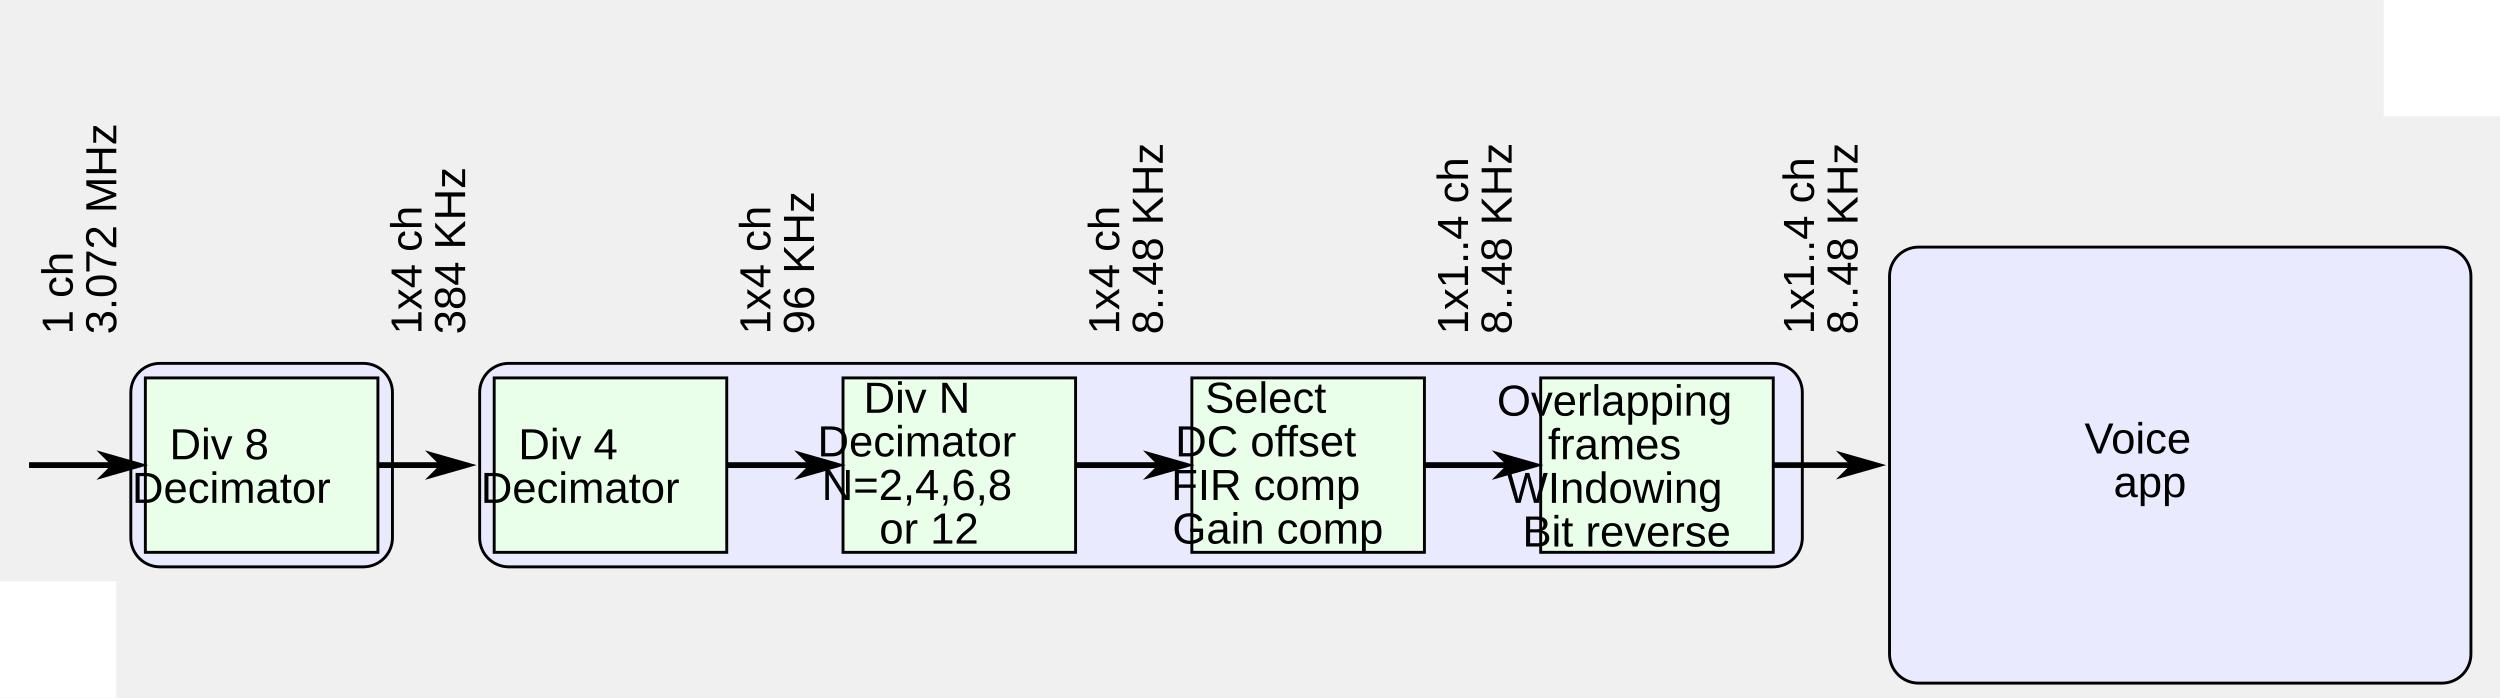
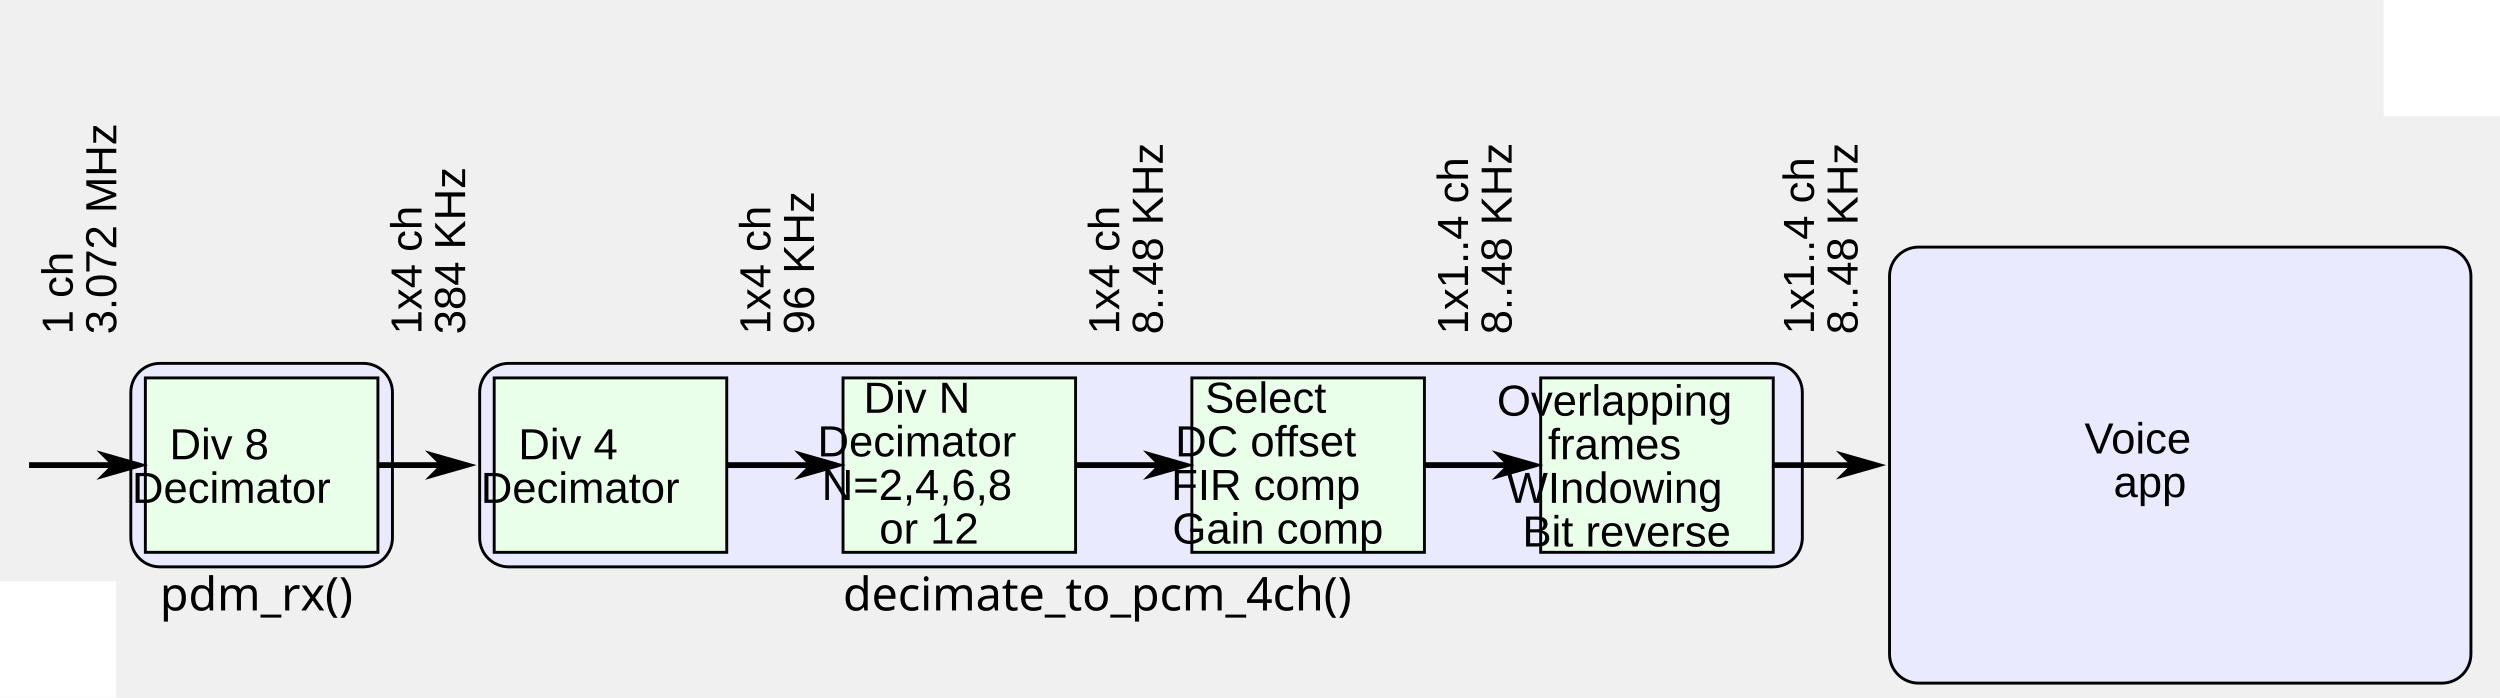
<svg xmlns="http://www.w3.org/2000/svg" width="242.711mm" height="67.733mm" viewBox="0 0 860 240" id="svg135463" version="1.1">
  <defs id="defs135465">
    <marker orient="auto" refY="0" refX="0" id="marker4345" style="overflow:visible">
      <path id="path4347" d="M 0,0 5,-5 -12.5,0 5,5 0,0 Z" style="fill:#000000;fill-opacity:1;fill-rule:evenodd;stroke:#000000;stroke-width:1pt;stroke-opacity:1" transform="matrix(-0.4,0,0,-0.4,-4,0)" />
    </marker>
    <marker orient="auto" refY="0" refX="0" id="marker137505" style="overflow:visible">
      <path id="path137507" d="M 0,0 5,-5 -12.5,0 5,5 0,0 Z" style="fill:#000000;fill-opacity:1;fill-rule:evenodd;stroke:#000000;stroke-width:1pt;stroke-opacity:1" transform="matrix(-0.4,0,0,-0.4,-4,0)" />
    </marker>
    <marker style="overflow:visible" id="marker137469" refX="0" refY="0" orient="auto">
      <path transform="matrix(-0.4,0,0,-0.4,-4,0)" style="fill:#000000;fill-opacity:1;fill-rule:evenodd;stroke:#000000;stroke-width:1pt;stroke-opacity:1" d="M 0,0 5,-5 -12.5,0 5,5 0,0 Z" id="path137471" />
    </marker>
    <marker orient="auto" refY="0" refX="0" id="Arrow1Mend" style="overflow:visible">
      <path id="path136296" d="M 0,0 5,-5 -12.5,0 5,5 0,0 Z" style="fill:#000000;fill-opacity:1;fill-rule:evenodd;stroke:#000000;stroke-width:1pt;stroke-opacity:1" transform="matrix(-0.4,0,0,-0.4,-4,0)" />
    </marker>
  </defs>
  <g id="layer1" transform="translate(-9.999995,-52.36211)">
    <rect ry="10" y="137.362" x="660" height="150" width="200" id="rect137875" style="color:#000000;display:inline;overflow:visible;visibility:visible;fill:#eaeaff;fill-opacity:1;fill-rule:evenodd;stroke:#000000;stroke-width:1px;stroke-linecap:butt;stroke-linejoin:miter;stroke-miterlimit:4;stroke-dasharray:none;stroke-dashoffset:0;stroke-opacity:1;marker:none;enable-background:accumulate" transform="translate(3.3781362e-8,-7.4604431e-6)" />
    <rect ry="10" y="177.362" x="175" height="70" width="455" id="rect137853" style="color:#000000;fill:#eaeaff;fill-opacity:1;fill-rule:evenodd;stroke:#000000;stroke-width:1px;stroke-linecap:butt;stroke-linejoin:miter;stroke-miterlimit:4;stroke-opacity:1;stroke-dasharray:none;stroke-dashoffset:0;marker:none;visibility:visible;display:inline;overflow:visible;enable-background:accumulate" />
    <rect style="color:#000000;display:inline;overflow:visible;visibility:visible;fill:#eaeaff;fill-opacity:1;fill-rule:evenodd;stroke:#000000;stroke-width:1px;stroke-linecap:butt;stroke-linejoin:miter;stroke-miterlimit:4;stroke-dasharray:none;stroke-dashoffset:0;stroke-opacity:1;marker:none;enable-background:accumulate" id="rect137851" width="90" height="70" x="55" y="177.362" ry="10" />
    <rect style="color:#000000;display:inline;overflow:visible;visibility:visible;fill:#eaffea;fill-opacity:1;fill-rule:evenodd;stroke:#000000;stroke-width:1px;stroke-linecap:butt;stroke-linejoin:miter;stroke-miterlimit:4;stroke-dasharray:none;stroke-dashoffset:0;stroke-opacity:1;marker:none;enable-background:accumulate" id="rect135473" width="80" height="60" x="60" y="182.362" />
    <text xml:space="preserve" style="color:#000000;font-style:normal;font-variant:normal;font-weight:normal;font-stretch:normal;font-size:15px;line-height:100%;font-family:Arial;-inkscape-font-specification:Arial;text-indent:0;text-align:center;text-decoration:none;text-decoration-line:none;letter-spacing:0px;word-spacing:0px;text-transform:none;direction:ltr;block-progression:tb;writing-mode:lr-tb;text-anchor:middle;display:inline;overflow:visible;visibility:visible;fill:#000000;fill-opacity:1;fill-rule:nonzero;stroke:none;stroke-width:1px;stroke-linecap:butt;stroke-linejoin:miter;stroke-opacity:1;marker:none;enable-background:accumulate" x="100" y="210.362" id="text135475">
      <tspan id="tspan135477" x="100" y="210.362">Div 8</tspan>
      <tspan x="100" y="225.362" id="tspan135479">Decimator</tspan>
    </text>
    <path style="fill:none;fill-rule:evenodd;stroke:#000000;stroke-width:2;stroke-linecap:butt;stroke-linejoin:miter;stroke-miterlimit:4;stroke-dasharray:none;stroke-opacity:1;marker-end:url(#Arrow1Mend)" d="m 20,212.362 37,0" id="path135481" />
    <text xml:space="preserve" style="font-size:15px;font-style:normal;font-variant:normal;font-weight:normal;font-stretch:normal;text-indent:0;text-align:start;text-decoration:none;line-height:100%;letter-spacing:0px;word-spacing:0px;text-transform:none;direction:ltr;block-progression:tb;writing-mode:lr-tb;text-anchor:start;color:#000000;fill:#000000;fill-opacity:1;fill-rule:nonzero;stroke:none;stroke-width:1px;marker:none;visibility:visible;display:inline;overflow:visible;enable-background:accumulate;font-family:Arial;-inkscape-font-specification:Arial" x="-167.362" y="35" id="text136599" transform="matrix(0,-1,1,0,0,0)">
      <tspan id="tspan136601" x="-167.362" y="35">1 ch</tspan>
      <tspan x="-167.362" y="50" id="tspan4447">3.072 MHz</tspan>
    </text>
    <rect y="182.362" x="180" height="60" width="80" id="rect136603" style="color:#000000;fill:#eaffea;fill-opacity:1;fill-rule:evenodd;stroke:#000000;stroke-width:1px;stroke-linecap:butt;stroke-linejoin:miter;stroke-miterlimit:4;stroke-opacity:1;stroke-dasharray:none;stroke-dashoffset:0;marker:none;visibility:visible;display:inline;overflow:visible;enable-background:accumulate" />
    <text id="text136605" y="210.362" x="220" style="font-size:15px;font-style:normal;font-variant:normal;font-weight:normal;font-stretch:normal;text-indent:0;text-align:center;text-decoration:none;line-height:100%;letter-spacing:0px;word-spacing:0px;text-transform:none;direction:ltr;block-progression:tb;writing-mode:lr-tb;text-anchor:middle;color:#000000;fill:#000000;fill-opacity:1;fill-rule:nonzero;stroke:none;stroke-width:1px;marker:none;visibility:visible;display:inline;overflow:visible;enable-background:accumulate;font-family:Arial;-inkscape-font-specification:Arial" xml:space="preserve">
      <tspan y="210.362" x="220" id="tspan136607">Div 4</tspan>
      <tspan id="tspan136609" y="225.362" x="220">Decimator</tspan>
    </text>
    <path id="path136611" d="m 140,212.362 30,0" style="fill:none;stroke:#000000;stroke-width:2;stroke-linecap:butt;stroke-linejoin:miter;stroke-miterlimit:4;stroke-opacity:1;stroke-dasharray:none;marker-end:url(#marker137469)" />
    <text transform="matrix(0,-1,1,0,0,0)" id="text136613" y="155" x="-167.362" style="font-size:15px;font-style:normal;font-variant:normal;font-weight:normal;font-stretch:normal;text-indent:0;text-align:start;text-decoration:none;line-height:100%;letter-spacing:0px;word-spacing:0px;text-transform:none;direction:ltr;block-progression:tb;writing-mode:lr-tb;text-anchor:start;color:#000000;fill:#000000;fill-opacity:1;fill-rule:nonzero;stroke:none;stroke-width:1px;marker:none;visibility:visible;display:inline;overflow:visible;enable-background:accumulate;font-family:Arial;-inkscape-font-specification:Arial" xml:space="preserve">
      <tspan y="155" x="-167.362" id="tspan136615">1x4 ch </tspan>
      <tspan y="170" x="-167.362" id="tspan4429">384 KHz</tspan>
    </text>
    <rect style="color:#000000;fill:#eaffea;fill-opacity:1;fill-rule:evenodd;stroke:#000000;stroke-width:1px;stroke-linecap:butt;stroke-linejoin:miter;stroke-miterlimit:4;stroke-opacity:1;stroke-dasharray:none;stroke-dashoffset:0;marker:none;visibility:visible;display:inline;overflow:visible;enable-background:accumulate" id="rect136617" width="80" height="60" x="300" y="182.362" />
    <text xml:space="preserve" style="color:#000000;font-style:normal;font-variant:normal;font-weight:normal;font-stretch:normal;font-size:15px;line-height:100%;font-family:Arial;-inkscape-font-specification:Arial;text-indent:0;text-align:center;text-decoration:none;text-decoration-line:none;letter-spacing:0px;word-spacing:0px;text-transform:none;direction:ltr;block-progression:tb;writing-mode:lr-tb;text-anchor:middle;display:inline;overflow:visible;visibility:visible;fill:#000000;fill-opacity:1;fill-rule:nonzero;stroke:none;stroke-width:1px;stroke-linecap:butt;stroke-linejoin:miter;stroke-opacity:1;marker:none;enable-background:accumulate" x="340" y="154.362" id="text136619">
      <tspan x="340" y="154.362" id="tspan136623" />
    </text>
    <path style="fill:none;stroke:#000000;stroke-width:2;stroke-linecap:butt;stroke-linejoin:miter;stroke-miterlimit:4;stroke-opacity:1;stroke-dasharray:none;marker-end:url(#Arrow1Mend)" d="m 260,212.362 37,0" id="path136625" />
    <text xml:space="preserve" style="font-size:15px;font-style:normal;font-variant:normal;font-weight:normal;font-stretch:normal;text-indent:0;text-align:start;text-decoration:none;line-height:100%;letter-spacing:0px;word-spacing:0px;text-transform:none;direction:ltr;block-progression:tb;writing-mode:lr-tb;text-anchor:start;color:#000000;fill:#000000;fill-opacity:1;fill-rule:nonzero;stroke:none;stroke-width:1px;marker:none;visibility:visible;display:inline;overflow:visible;enable-background:accumulate;font-family:Arial;-inkscape-font-specification:Arial" x="-167.362" y="275" id="text136627" transform="matrix(0,-1,1,0,0,0)">
      <tspan id="tspan136629" x="-167.362" y="275">1x4 ch</tspan>
      <tspan x="-167.362" y="290" id="tspan4431">96 KHz</tspan>
    </text>
    <rect y="182.362" x="420" height="60" width="80" id="rect136639" style="color:#000000;fill:#eaffea;fill-opacity:1;fill-rule:evenodd;stroke:#000000;stroke-width:1px;stroke-linecap:butt;stroke-linejoin:miter;stroke-miterlimit:4;stroke-opacity:1;stroke-dasharray:none;stroke-dashoffset:0;marker:none;visibility:visible;display:inline;overflow:visible;enable-background:accumulate" />
    <text id="text136641" y="194.362" x="460" style="font-size:15px;font-style:normal;font-variant:normal;font-weight:normal;font-stretch:normal;text-indent:0;text-align:center;text-decoration:none;line-height:100%;letter-spacing:0px;word-spacing:0px;text-transform:none;direction:ltr;block-progression:tb;writing-mode:lr-tb;text-anchor:middle;color:#000000;fill:#000000;fill-opacity:1;fill-rule:nonzero;stroke:none;stroke-width:1px;marker:none;visibility:visible;display:inline;overflow:visible;enable-background:accumulate;font-family:Arial;-inkscape-font-specification:Arial" xml:space="preserve">
      <tspan y="194.362" x="460" id="tspan136659">Select</tspan>
      <tspan y="209.362" x="460" id="tspan4308">DC offset</tspan>
      <tspan y="224.362" x="460" id="tspan4310">FIR comp</tspan>
      <tspan y="239.362" x="460" id="tspan4312">Gain comp</tspan>
    </text>
    <path id="path136651" d="m 380,212.362 37,0" style="fill:none;stroke:#000000;stroke-width:2;stroke-linecap:butt;stroke-linejoin:miter;stroke-miterlimit:4;stroke-opacity:1;stroke-dasharray:none;marker-end:url(#Arrow1Mend)" />
    <text transform="matrix(0,-1,1,0,0,0)" id="text136653" y="395" x="-167.362" style="font-size:15px;font-style:normal;font-variant:normal;font-weight:normal;font-stretch:normal;text-indent:0;text-align:start;text-decoration:none;line-height:100%;letter-spacing:0px;word-spacing:0px;text-transform:none;direction:ltr;block-progression:tb;writing-mode:lr-tb;text-anchor:start;color:#000000;fill:#000000;fill-opacity:1;fill-rule:nonzero;stroke:none;stroke-width:1px;marker:none;visibility:visible;display:inline;overflow:visible;enable-background:accumulate;font-family:Arial;-inkscape-font-specification:Arial" xml:space="preserve">
      <tspan y="395" x="-167.362" id="tspan136655">1x4 ch</tspan>
      <tspan y="410" x="-167.362" id="tspan4433">8..48 KHz</tspan>
    </text>
    <rect style="color:#000000;fill:#eaffea;fill-opacity:1;fill-rule:evenodd;stroke:#000000;stroke-width:1px;stroke-linecap:butt;stroke-linejoin:miter;stroke-miterlimit:4;stroke-opacity:1;stroke-dasharray:none;stroke-dashoffset:0;marker:none;visibility:visible;display:inline;overflow:visible;enable-background:accumulate" id="rect136661" width="80" height="60" x="540" y="182.362" />
    <text xml:space="preserve" style="font-size:15px;font-style:normal;font-variant:normal;font-weight:normal;font-stretch:normal;text-indent:0;text-align:center;text-decoration:none;line-height:100%;letter-spacing:0px;word-spacing:0px;text-transform:none;direction:ltr;block-progression:tb;writing-mode:lr-tb;text-anchor:middle;color:#000000;fill:#000000;fill-opacity:1;fill-rule:nonzero;stroke:none;stroke-width:1px;marker:none;visibility:visible;display:inline;overflow:visible;enable-background:accumulate;font-family:Arial;-inkscape-font-specification:Arial" x="580" y="195.362" id="text136663">
      <tspan x="580" y="195.362" id="tspan136690">Overlapping</tspan>
      <tspan x="580" y="210.362" id="tspan4319">frames</tspan>
      <tspan x="580" y="225.362" id="tspan4321">WIndowing</tspan>
      <tspan x="580" y="240.362" id="tspan4323">Bit reverse</tspan>
    </text>
    <path style="fill:none;stroke:#000000;stroke-width:2;stroke-linecap:butt;stroke-linejoin:miter;stroke-miterlimit:4;stroke-opacity:1;stroke-dasharray:none;marker-end:url(#Arrow1Mend)" d="m 500,212.362 37,0" id="path136673" />
    <path id="path136702" d="m 620,212.362 35,0" style="fill:none;stroke:#000000;stroke-width:1.945;stroke-linecap:butt;stroke-linejoin:miter;stroke-miterlimit:4;stroke-opacity:1;stroke-dasharray:none;marker-end:url(#Arrow1Mend)" />
    <rect style="color:#000000;display:inline;overflow:visible;visibility:visible;fill:#ffffff;fill-opacity:1;fill-rule:evenodd;stroke:#000000;stroke-width:0;stroke-linecap:butt;stroke-linejoin:miter;stroke-miterlimit:4;stroke-dasharray:none;stroke-dashoffset:0;stroke-opacity:1;marker:none;enable-background:accumulate" id="rect137883" width="40" height="40" x="10" y="252.362" ry="0" />
    <text xml:space="preserve" style="color:#000000;font-style:normal;font-variant:normal;font-weight:normal;font-stretch:normal;font-size:15px;line-height:100%;font-family:Arial;-inkscape-font-specification:Arial;text-indent:0;text-align:center;text-decoration:none;text-decoration-line:none;letter-spacing:0px;word-spacing:0px;text-transform:none;direction:ltr;block-progression:tb;writing-mode:lr-tb;text-anchor:middle;display:inline;overflow:visible;visibility:visible;fill:#000000;fill-opacity:1;fill-rule:nonzero;stroke:none;stroke-width:1px;stroke-linecap:butt;stroke-linejoin:miter;stroke-opacity:1;marker:none;enable-background:accumulate" x="760" y="208.362" id="text138180">
      <tspan x="760" y="208.362" id="tspan138182">Voice</tspan>
      <tspan id="tspan138184" x="760" y="223.362">app</tspan>
    </text>
    <text id="text4279" y="194.362" x="340" style="font-size:15px;font-style:normal;font-variant:normal;font-weight:normal;font-stretch:normal;text-indent:0;text-align:center;text-decoration:none;line-height:100%;letter-spacing:0px;word-spacing:0px;text-transform:none;direction:ltr;block-progression:tb;writing-mode:lr-tb;text-anchor:middle;color:#000000;fill:#000000;fill-opacity:1;fill-rule:nonzero;stroke:none;stroke-width:1px;marker:none;visibility:visible;display:inline;overflow:visible;enable-background:accumulate;font-family:Arial;-inkscape-font-specification:Arial" xml:space="preserve">
      <tspan y="194.362" x="340" id="tspan4281">Div N</tspan>
      <tspan id="tspan4283" y="209.362" x="340">Decimator</tspan>
      <tspan id="tspan4285" y="224.362" x="340">N=2,4,6,8</tspan>
      <tspan y="239.362" x="340" id="tspan4287">or 12</tspan>
    </text>
    <text xml:space="preserve" style="font-size:15px;font-style:normal;font-variant:normal;font-weight:normal;font-stretch:normal;text-indent:0;text-align:start;text-decoration:none;line-height:100%;letter-spacing:0px;word-spacing:0px;text-transform:none;direction:ltr;block-progression:tb;writing-mode:lr-tb;text-anchor:start;color:#000000;fill:#000000;fill-opacity:1;fill-rule:nonzero;stroke:none;stroke-width:1px;marker:none;visibility:visible;display:inline;overflow:visible;enable-background:accumulate;font-family:Arial;-inkscape-font-specification:Arial" x="-167.362" y="515" id="text4435" transform="matrix(0,-1,1,0,0,0)">
      <tspan id="tspan4437" x="-167.362" y="515">1x1..4 ch</tspan>
      <tspan id="tspan4439" x="-167.362" y="530">8..48 KHz</tspan>
    </text>
    <text transform="matrix(0,-1,1,0,0,0)" id="text4441" y="634" x="-167.362" style="font-size:15px;font-style:normal;font-variant:normal;font-weight:normal;font-stretch:normal;text-indent:0;text-align:start;text-decoration:none;line-height:100%;letter-spacing:0px;word-spacing:0px;text-transform:none;direction:ltr;block-progression:tb;writing-mode:lr-tb;text-anchor:start;color:#000000;fill:#000000;fill-opacity:1;fill-rule:nonzero;stroke:none;stroke-width:1px;marker:none;visibility:visible;display:inline;overflow:visible;enable-background:accumulate;font-family:Arial;-inkscape-font-specification:Arial" xml:space="preserve">
      <tspan y="634" x="-167.362" id="tspan4443">1x1..4 ch</tspan>
      <tspan y="649" x="-167.362" id="tspan4445">8..48 KHz</tspan>
    </text>
    <rect ry="0" y="52.362" x="830" height="40" width="40" id="rect4449" style="color:#000000;display:inline;overflow:visible;visibility:visible;fill:#ffffff;fill-opacity:1;fill-rule:evenodd;stroke:#000000;stroke-width:0;stroke-linecap:butt;stroke-linejoin:miter;stroke-miterlimit:4;stroke-dasharray:none;stroke-dashoffset:0;stroke-opacity:1;marker:none;enable-background:accumulate" />
+     <text xml:space="preserve" style="font-size:16px;font-style:normal;font-weight:normal;line-height:125%;letter-spacing:0px;word-spacing:0px;fill:#000000;fill-opacity:1;stroke:none;font-family:Sans" x="300" y="262.362" id="text3055">
+       <tspan id="tspan3057" x="300" y="262.362">decimate_to_pcm_4ch()</tspan>
+     </text>
+     <text xml:space="preserve" style="font-size:16px;font-style:normal;font-weight:normal;line-height:125%;letter-spacing:0px;word-spacing:0px;fill:#000000;fill-opacity:1;stroke:none;font-family:Sans" x="65" y="262.362" id="text3051">
+       <tspan id="tspan3053" x="65" y="262.362">pdm_rx()</tspan>
+     </text>
  </g>
</svg>
